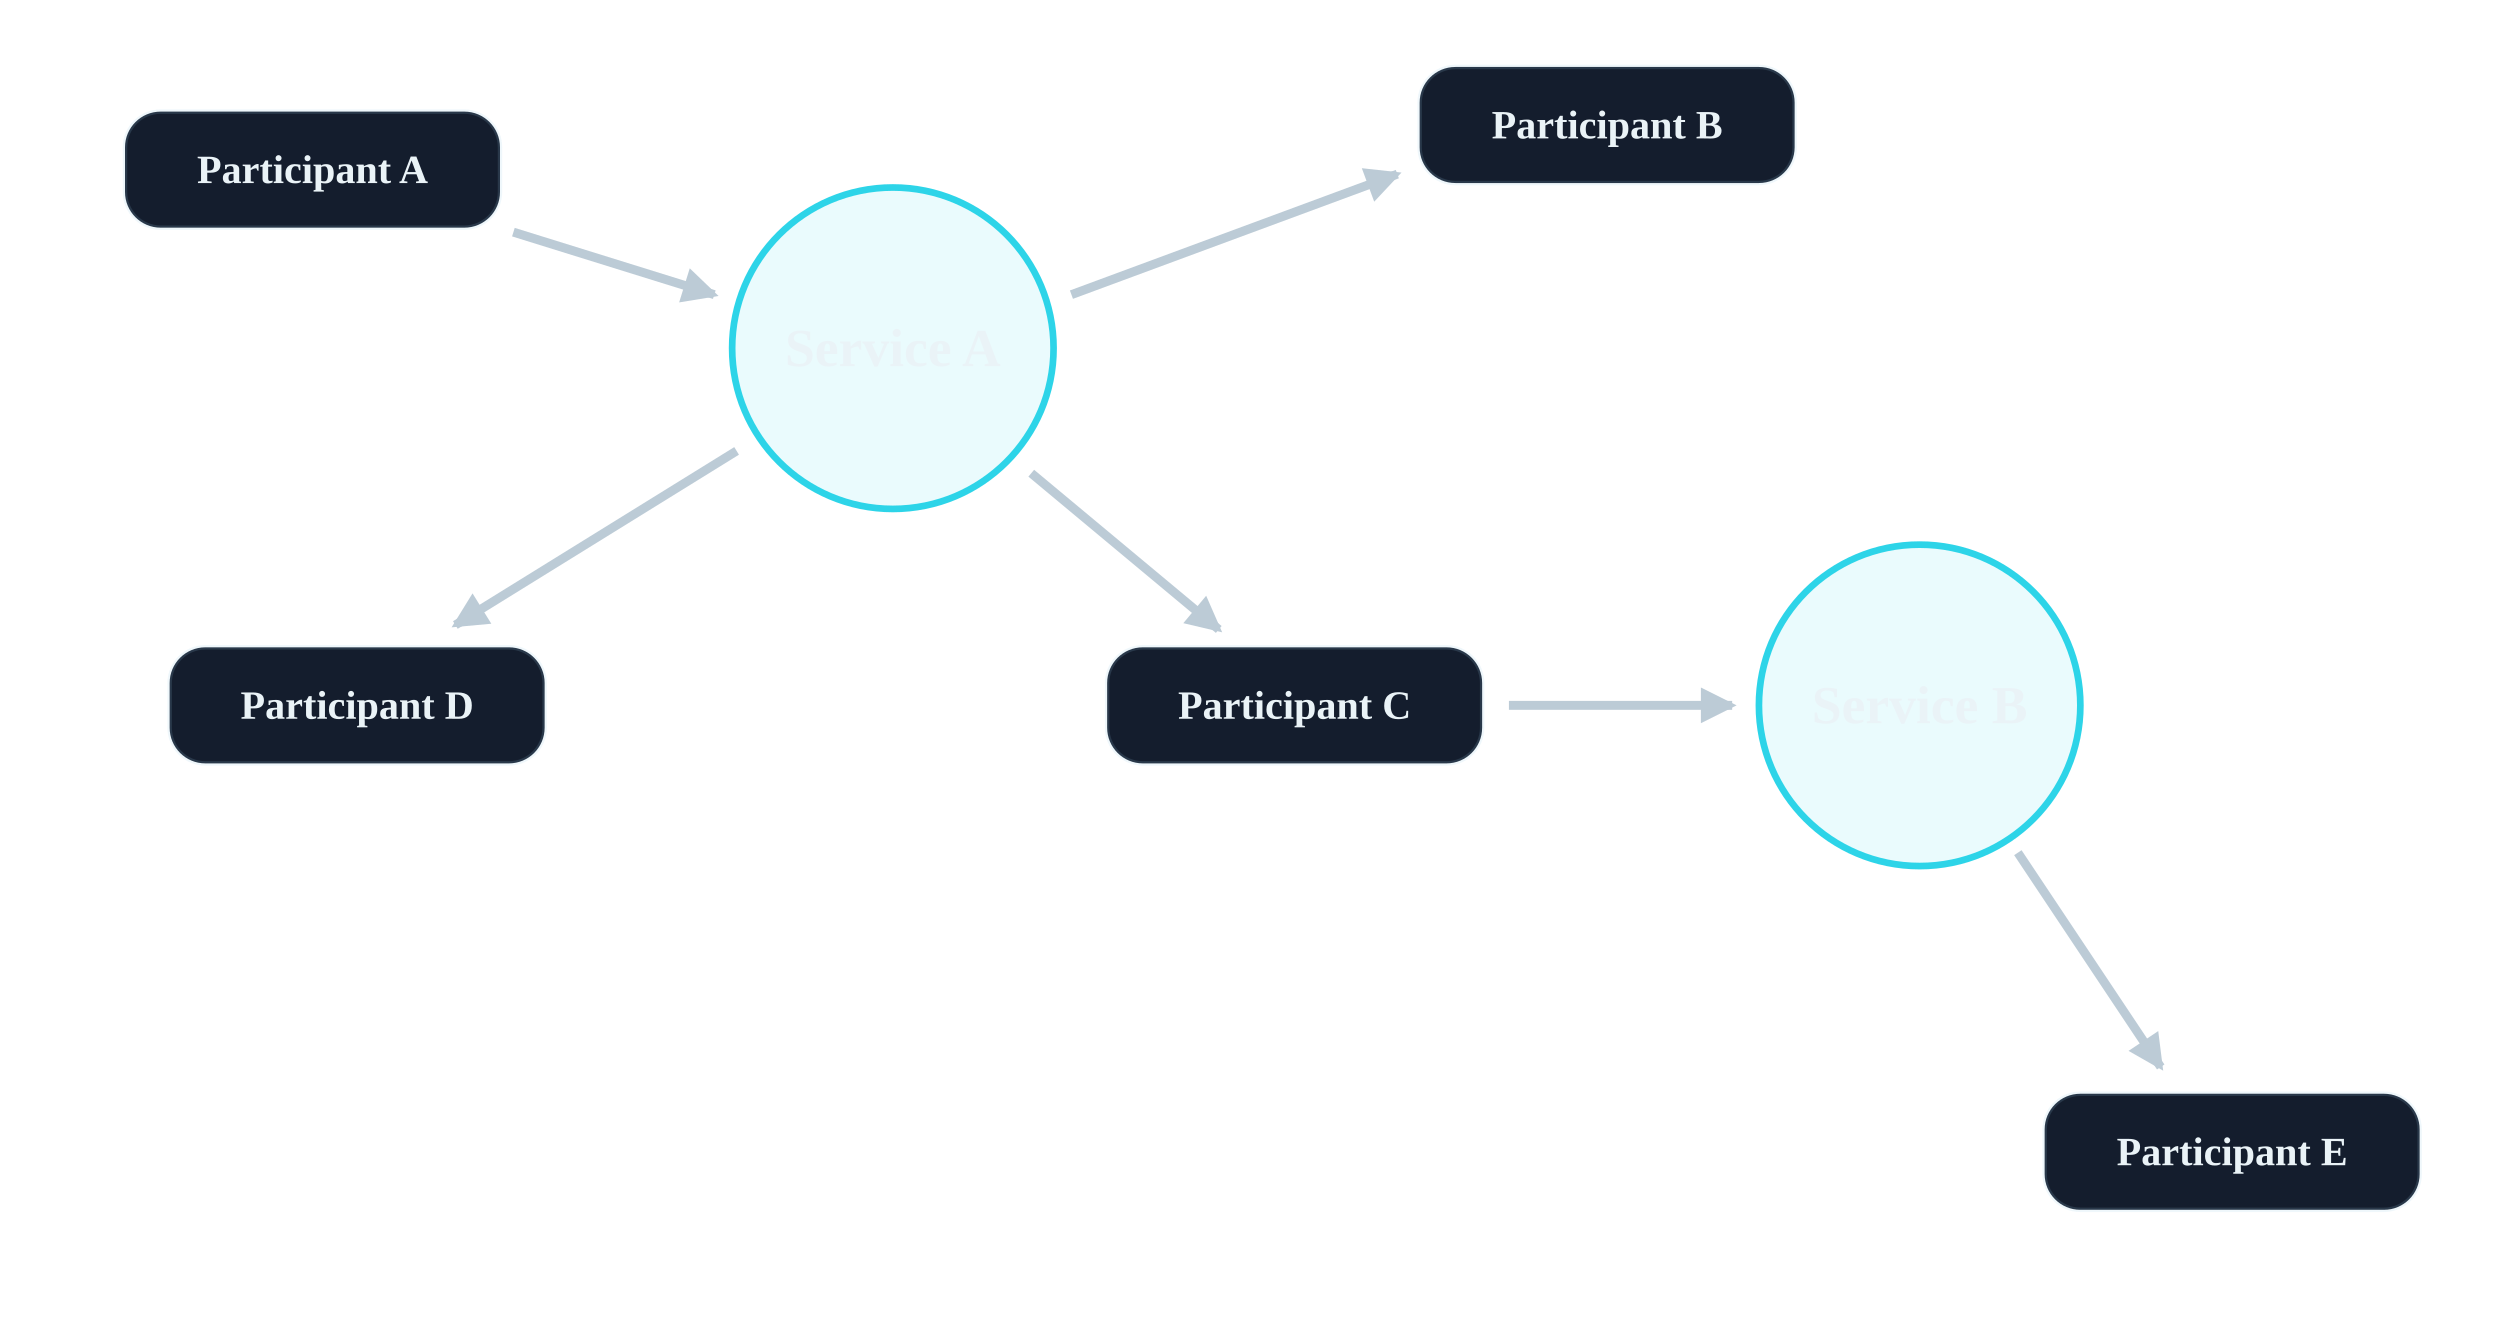
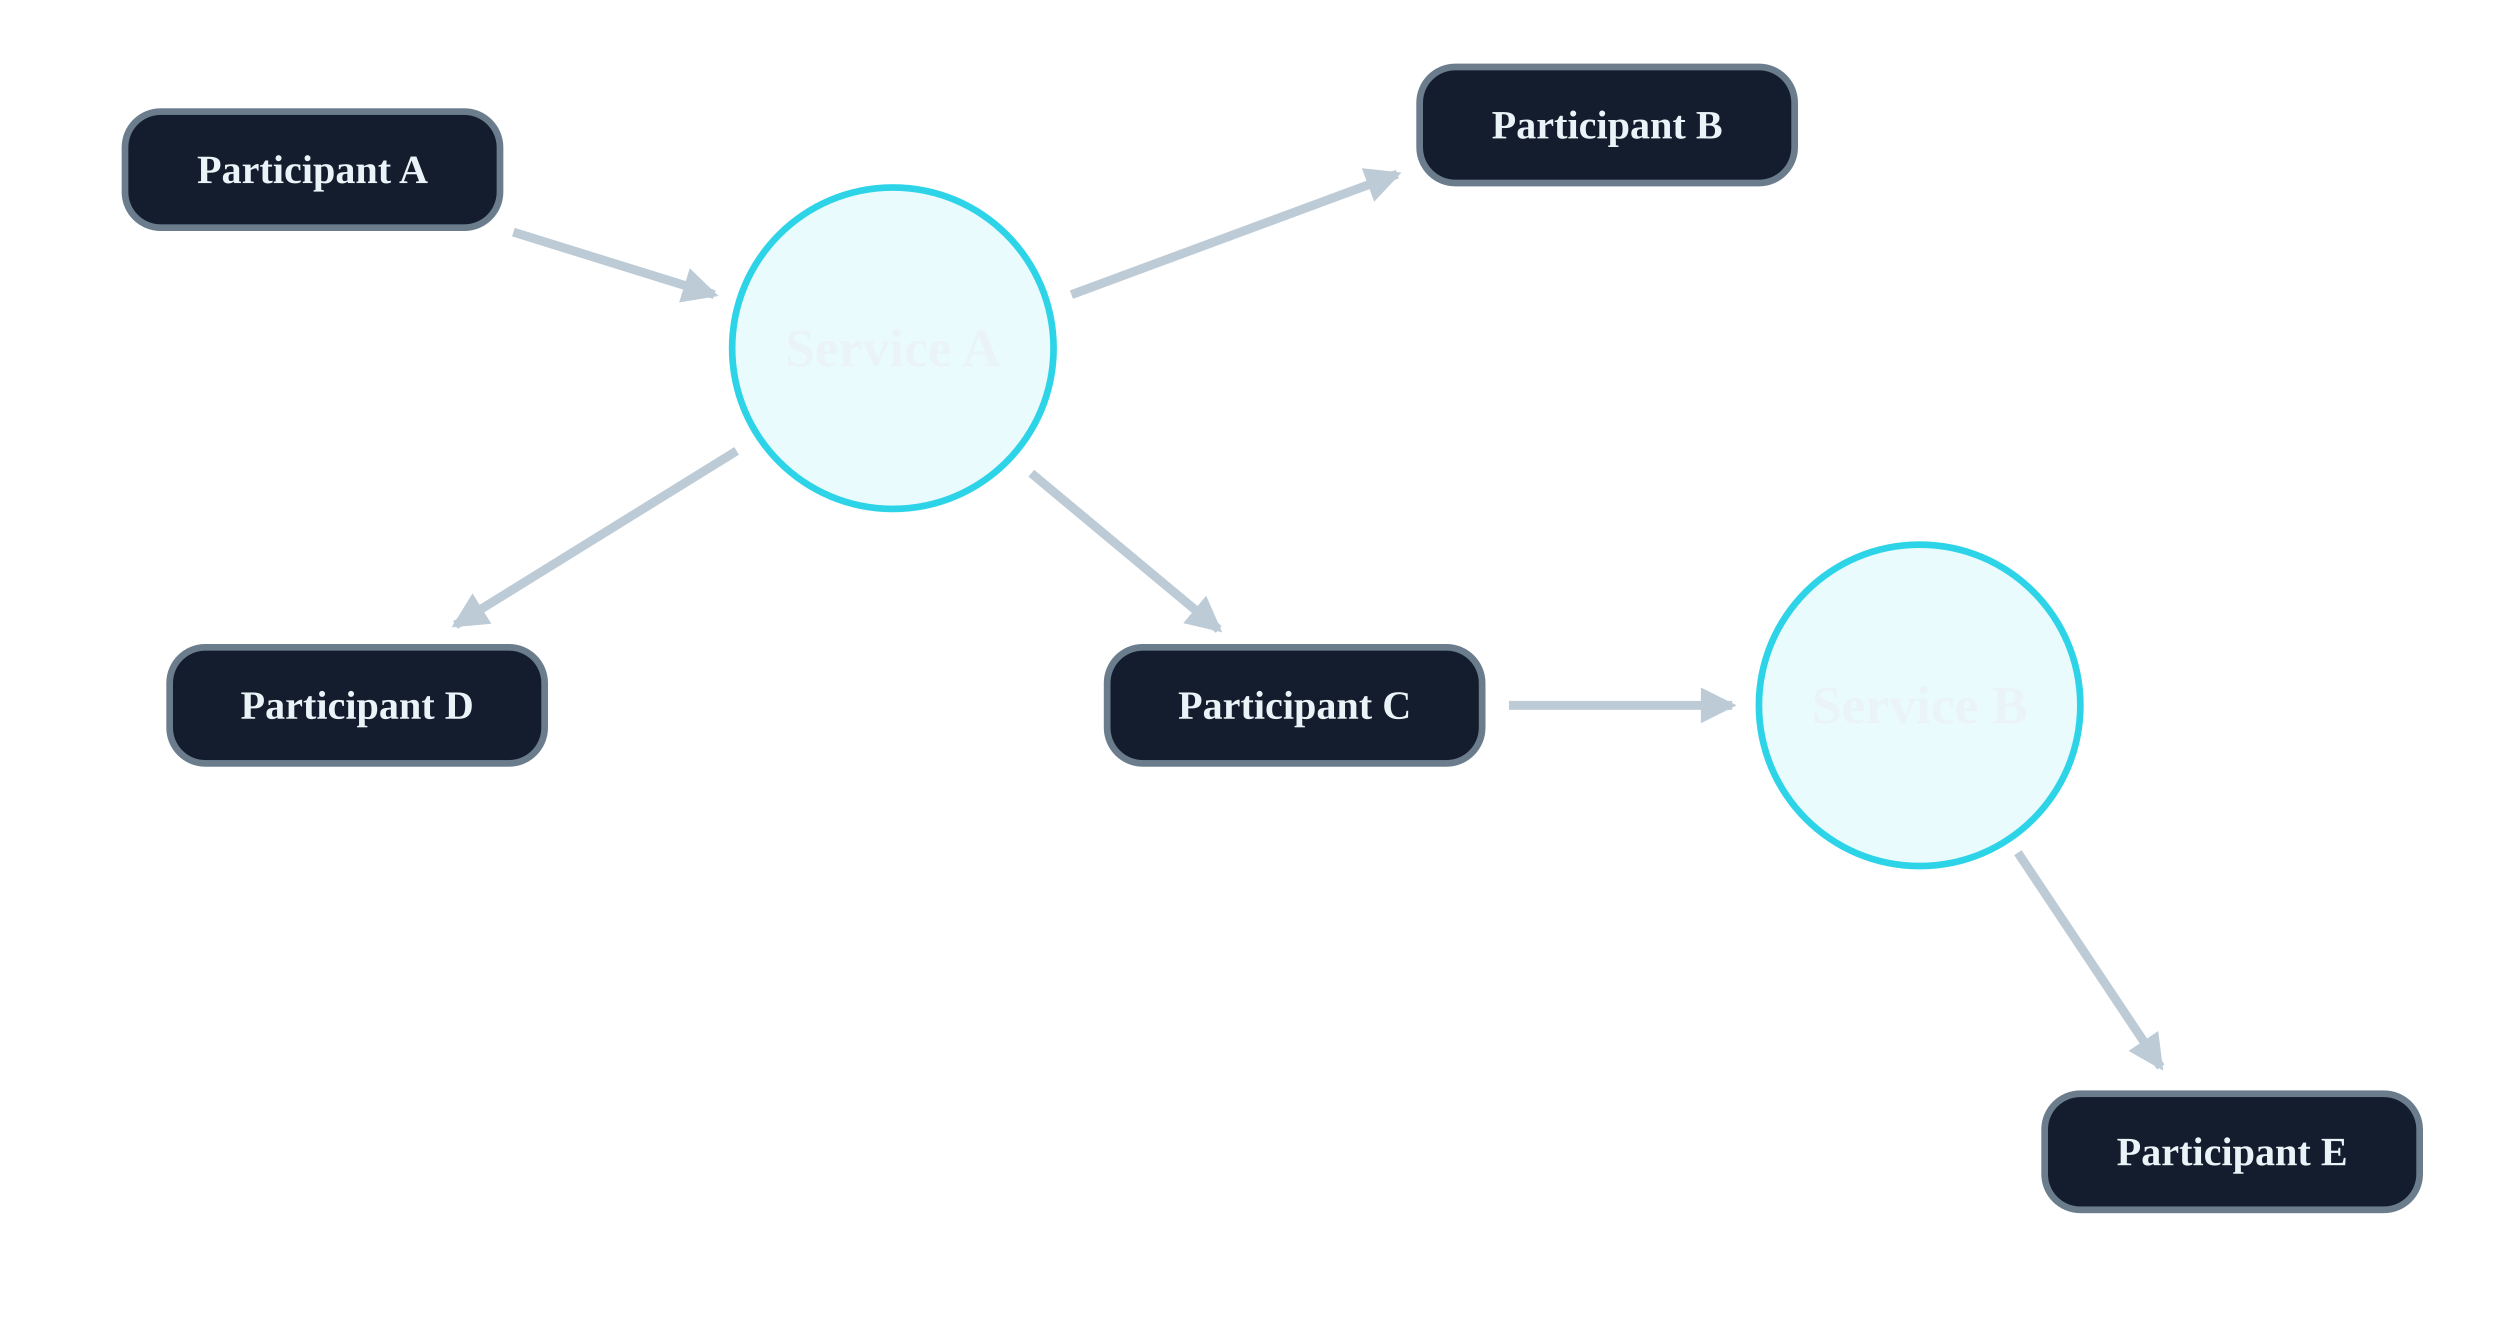
<svg xmlns="http://www.w3.org/2000/svg" viewBox="10 52 560 296" role="img" aria-label="Service-oriented communication graph">
  <style>
    .so-svc   { fill: rgba(45,212,232,0.10); stroke: var(--ix-ice, #2dd4e8); stroke-width: 1.5; }
    .so-svc-t { font-family: var(--font-stack, sans-serif); font-weight: 600; font-size: 12px; fill: var(--ix-text, #eaf3f7); }
-     .so-box   { fill: var(--ix-surface, #141d2d); stroke: var(--ix-line, rgba(150,200,230,0.16)); stroke-width: 1; }
+     .so-box   { fill: var(--ix-surface, #141d2d); stroke: var(--ix-muted-2, #6b7d8c); stroke-width: 1.5; }
    .so-name  { font-family: var(--font-stack, sans-serif); font-weight: 600; font-size: 9px; fill: var(--ix-text, #eaf3f7); }
    .so-flow  { stroke: var(--ix-muted, #bccbd6); stroke-width: 2; fill: none; }
  </style>
  <defs>
    <marker id="so-arrow" markerWidth="10" markerHeight="10" refX="8" refY="5" orient="auto" markerUnits="userSpaceOnUse" overflow="visible">
      <path d="M1,1 L9,5 L1,9 Z" fill="var(--ix-muted, #bccbd6)" />
    </marker>
  </defs>
  <circle class="so-svc" cx="210" cy="130" r="36" />
  <text class="so-svc-t" x="210" y="134" text-anchor="middle">Service A</text>
  <circle class="so-svc" cx="440" cy="210" r="36" />
  <text class="so-svc-t" x="440" y="214" text-anchor="middle">Service B</text>
  <rect class="so-box" x="38" y="77" width="84" height="26" rx="8" />
  <text class="so-name" x="80" y="93" text-anchor="middle">Participant A</text>
  <rect class="so-box" x="328" y="67" width="84" height="26" rx="8" />
  <text class="so-name" x="370" y="83" text-anchor="middle">Participant B</text>
  <rect class="so-box" x="48" y="197" width="84" height="26" rx="8" />
  <text class="so-name" x="90" y="213" text-anchor="middle">Participant D</text>
  <rect class="so-box" x="258" y="197" width="84" height="26" rx="8" />
  <text class="so-name" x="300" y="213" text-anchor="middle">Participant C</text>
  <rect class="so-box" x="468" y="297" width="84" height="26" rx="8" />
  <text class="so-name" x="510" y="313" text-anchor="middle">Participant E</text>
  <line class="so-flow" x1="125" y1="104" x2="170" y2="118" marker-end="url(#so-arrow)" />
  <line class="so-flow" x1="250" y1="118" x2="323" y2="91" marker-end="url(#so-arrow)" />
  <line class="so-flow" x1="175" y1="153" x2="112" y2="192" marker-end="url(#so-arrow)" />
  <line class="so-flow" x1="241" y1="158" x2="283" y2="193" marker-end="url(#so-arrow)" />
  <line class="so-flow" x1="348" y1="210" x2="398" y2="210" marker-end="url(#so-arrow)" />
  <line class="so-flow" x1="462" y1="243" x2="494" y2="291" marker-end="url(#so-arrow)" />
</svg>
